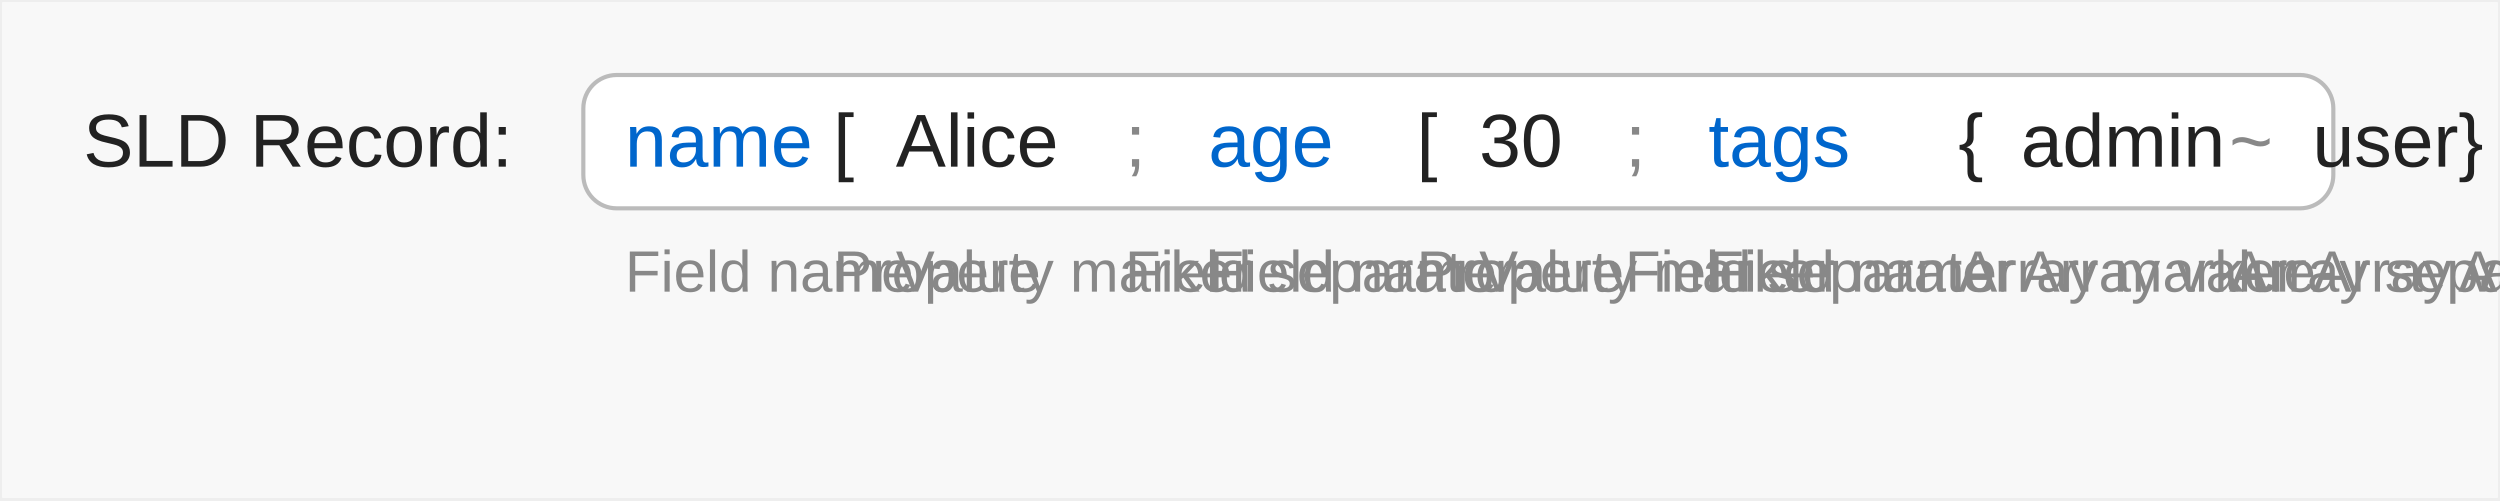
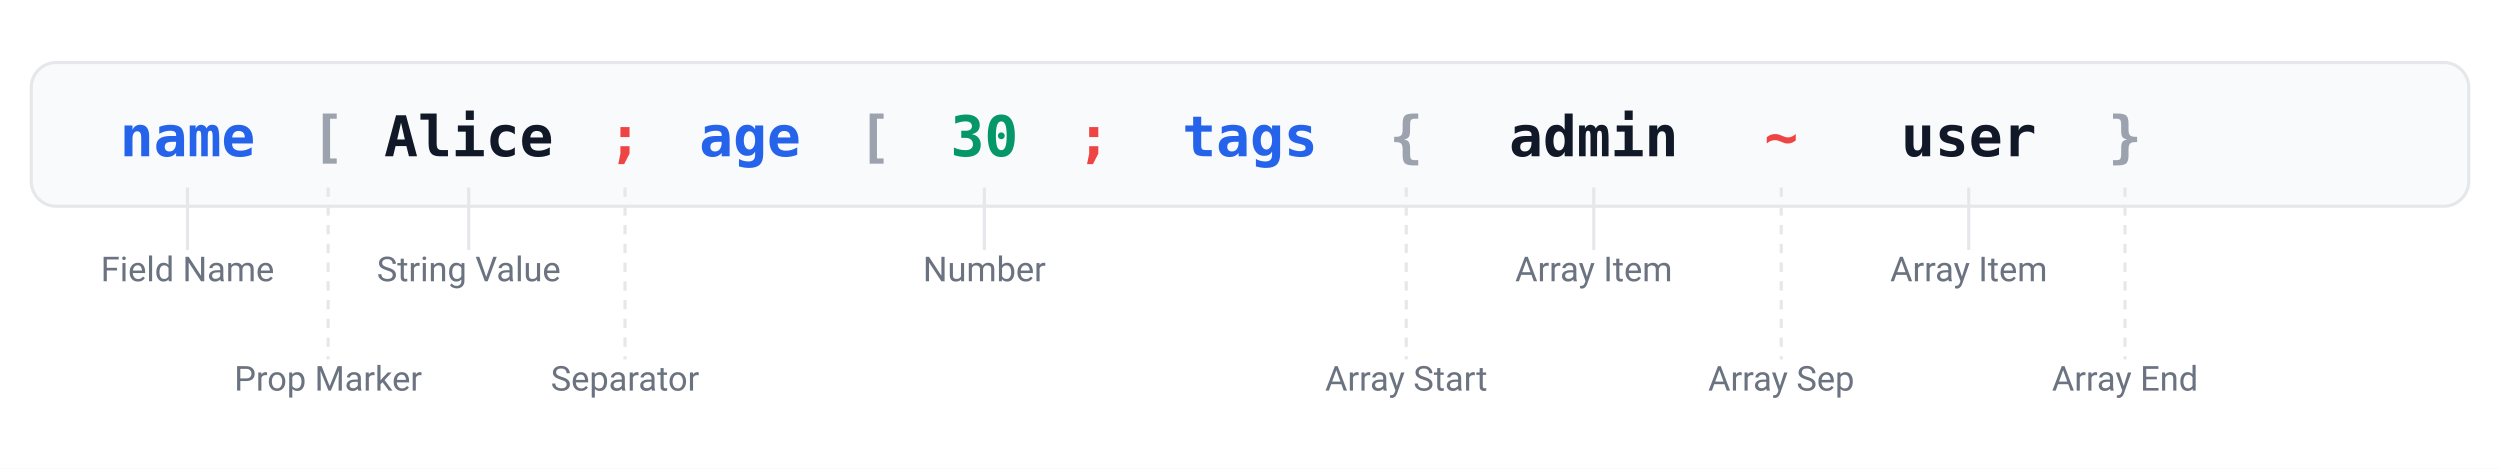
- <svg xmlns="http://www.w3.org/2000/svg" width="600" height="120" viewBox="0 0 600 120">
-   <rect x="0" y="0" width="600" height="120" fill="#f8f8f8" stroke="#eee" />
-   <g font-family="Arial, Helvetica, sans-serif" font-size="18">
-     <text x="20" y="40" fill="#222">SLD Record:</text>
-     <rect x="140" y="18" width="420" height="32" rx="8" fill="#fff" stroke="#bbb" />
-     <text x="150" y="40" fill="#0066cc">name</text>
-     <text x="200" y="40" fill="#222">[</text>
-     <text x="215" y="40" fill="#222">Alice</text>
-     <text x="270" y="40" fill="#888">;</text>
-     <text x="290" y="40" fill="#0066cc">age</text>
-     <text x="340" y="40" fill="#222">[</text>
-     <text x="355" y="40" fill="#222">30</text>
-     <text x="390" y="40" fill="#888">;</text>
-     <text x="410" y="40" fill="#0066cc">tags</text>
-     <text x="470" y="40" fill="#222">{</text>
-     <text x="485" y="40" fill="#222">admin</text>
-     <text x="535" y="40" fill="#888">~</text>
-     <text x="555" y="40" fill="#222">user</text>
-     <text x="590" y="40" fill="#222">}</text>
+ <svg xmlns="http://www.w3.org/2000/svg" width="800" height="150" viewBox="0 0 800 150">
+   <defs>
+     <style>
+       .code { font-family: "Menlo", "Monaco", "Consolas", monospace; font-size: 18px; font-weight: bold; }
+       .label { font-family: -apple-system, BlinkMacSystemFont, "Segoe UI", Roboto, Helvetica, Arial, sans-serif; font-size: 11px; fill: #6b7280; }
+       .line { stroke: #e5e7eb; stroke-width: 1; }
+       .line-dashed { stroke: #e5e7eb; stroke-width: 1; stroke-dasharray: 3 3; }
+     </style>
+   </defs>
+   <rect x="0" y="0" width="800" height="150" fill="#ffffff" />
+   <rect x="10" y="20" width="780" height="46" rx="8" fill="#f9fafb" stroke="#e5e7eb" stroke-width="1" />
+   <g class="code" text-anchor="middle">
+     <text x="60" y="50" fill="#2563eb">name</text>
+     <text x="105" y="50" fill="#9ca3af">[</text>
+     <text x="150" y="50" fill="#111827">Alice</text>
+     <text x="200" y="50" fill="#ef4444">;</text>
+     <text x="240" y="50" fill="#2563eb">age</text>
+     <text x="280" y="50" fill="#9ca3af">[</text>
+     <text x="315" y="50" fill="#059669">30</text>
+     <text x="350" y="50" fill="#ef4444">;</text>
+     <text x="400" y="50" fill="#2563eb">tags</text>
+     <text x="450" y="50" fill="#9ca3af">{</text>
+     <text x="510" y="50" fill="#111827">admin</text>
+     <text x="570" y="50" fill="#ef4444">~</text>
+     <text x="630" y="50" fill="#111827">user</text>
+     <text x="680" y="50" fill="#9ca3af">}</text>
  </g>
-   <g font-family="Arial, Helvetica, sans-serif" font-size="14">
-     <text x="150" y="70" fill="#888">Field name</text>
-     <text x="200" y="70" fill="#888">Property marker</text>
-     <text x="215" y="70" fill="#888">Value</text>
-     <text x="270" y="70" fill="#888">Field separator</text>
-     <text x="290" y="70" fill="#888">Field name</text>
-     <text x="340" y="70" fill="#888">Property marker</text>
-     <text x="355" y="70" fill="#888">Value</text>
-     <text x="390" y="70" fill="#888">Field separator</text>
-     <text x="410" y="70" fill="#888">Field name</text>
-     <text x="470" y="70" fill="#888">Array marker</text>
-     <text x="485" y="70" fill="#888">Array value</text>
-     <text x="535" y="70" fill="#888">Array separator</text>
-     <text x="555" y="70" fill="#888">Array value</text>
-     <text x="590" y="70" fill="#888">Array close</text>
+   <g class="label" text-anchor="middle">
+     <text x="60" y="90">Field Name</text>
+     <line x1="60" y1="60" x2="60" y2="80" class="line" />
+     <text x="150" y="90">String Value</text>
+     <line x1="150" y1="60" x2="150" y2="80" class="line" />
+     <text x="315" y="90">Number</text>
+     <line x1="315" y1="60" x2="315" y2="80" class="line" />
+     <text x="510" y="90">Array Item</text>
+     <line x1="510" y1="60" x2="510" y2="80" class="line" />
+     <text x="630" y="90">Array Item</text>
+     <line x1="630" y1="60" x2="630" y2="80" class="line" />
+   </g>
+   <g class="label" text-anchor="middle">
+     <text x="105" y="125">Prop Marker</text>
+     <line x1="105" y1="60" x2="105" y2="115" class="line-dashed" />
+     <text x="200" y="125">Separator</text>
+     <line x1="200" y1="60" x2="200" y2="115" class="line-dashed" />
+     <text x="450" y="125">Array Start</text>
+     <line x1="450" y1="60" x2="450" y2="115" class="line-dashed" />
+     <text x="570" y="125">Array Sep</text>
+     <line x1="570" y1="60" x2="570" y2="115" class="line-dashed" />
+     <text x="680" y="125">Array End</text>
+     <line x1="680" y1="60" x2="680" y2="115" class="line-dashed" />
  </g>
</svg>
